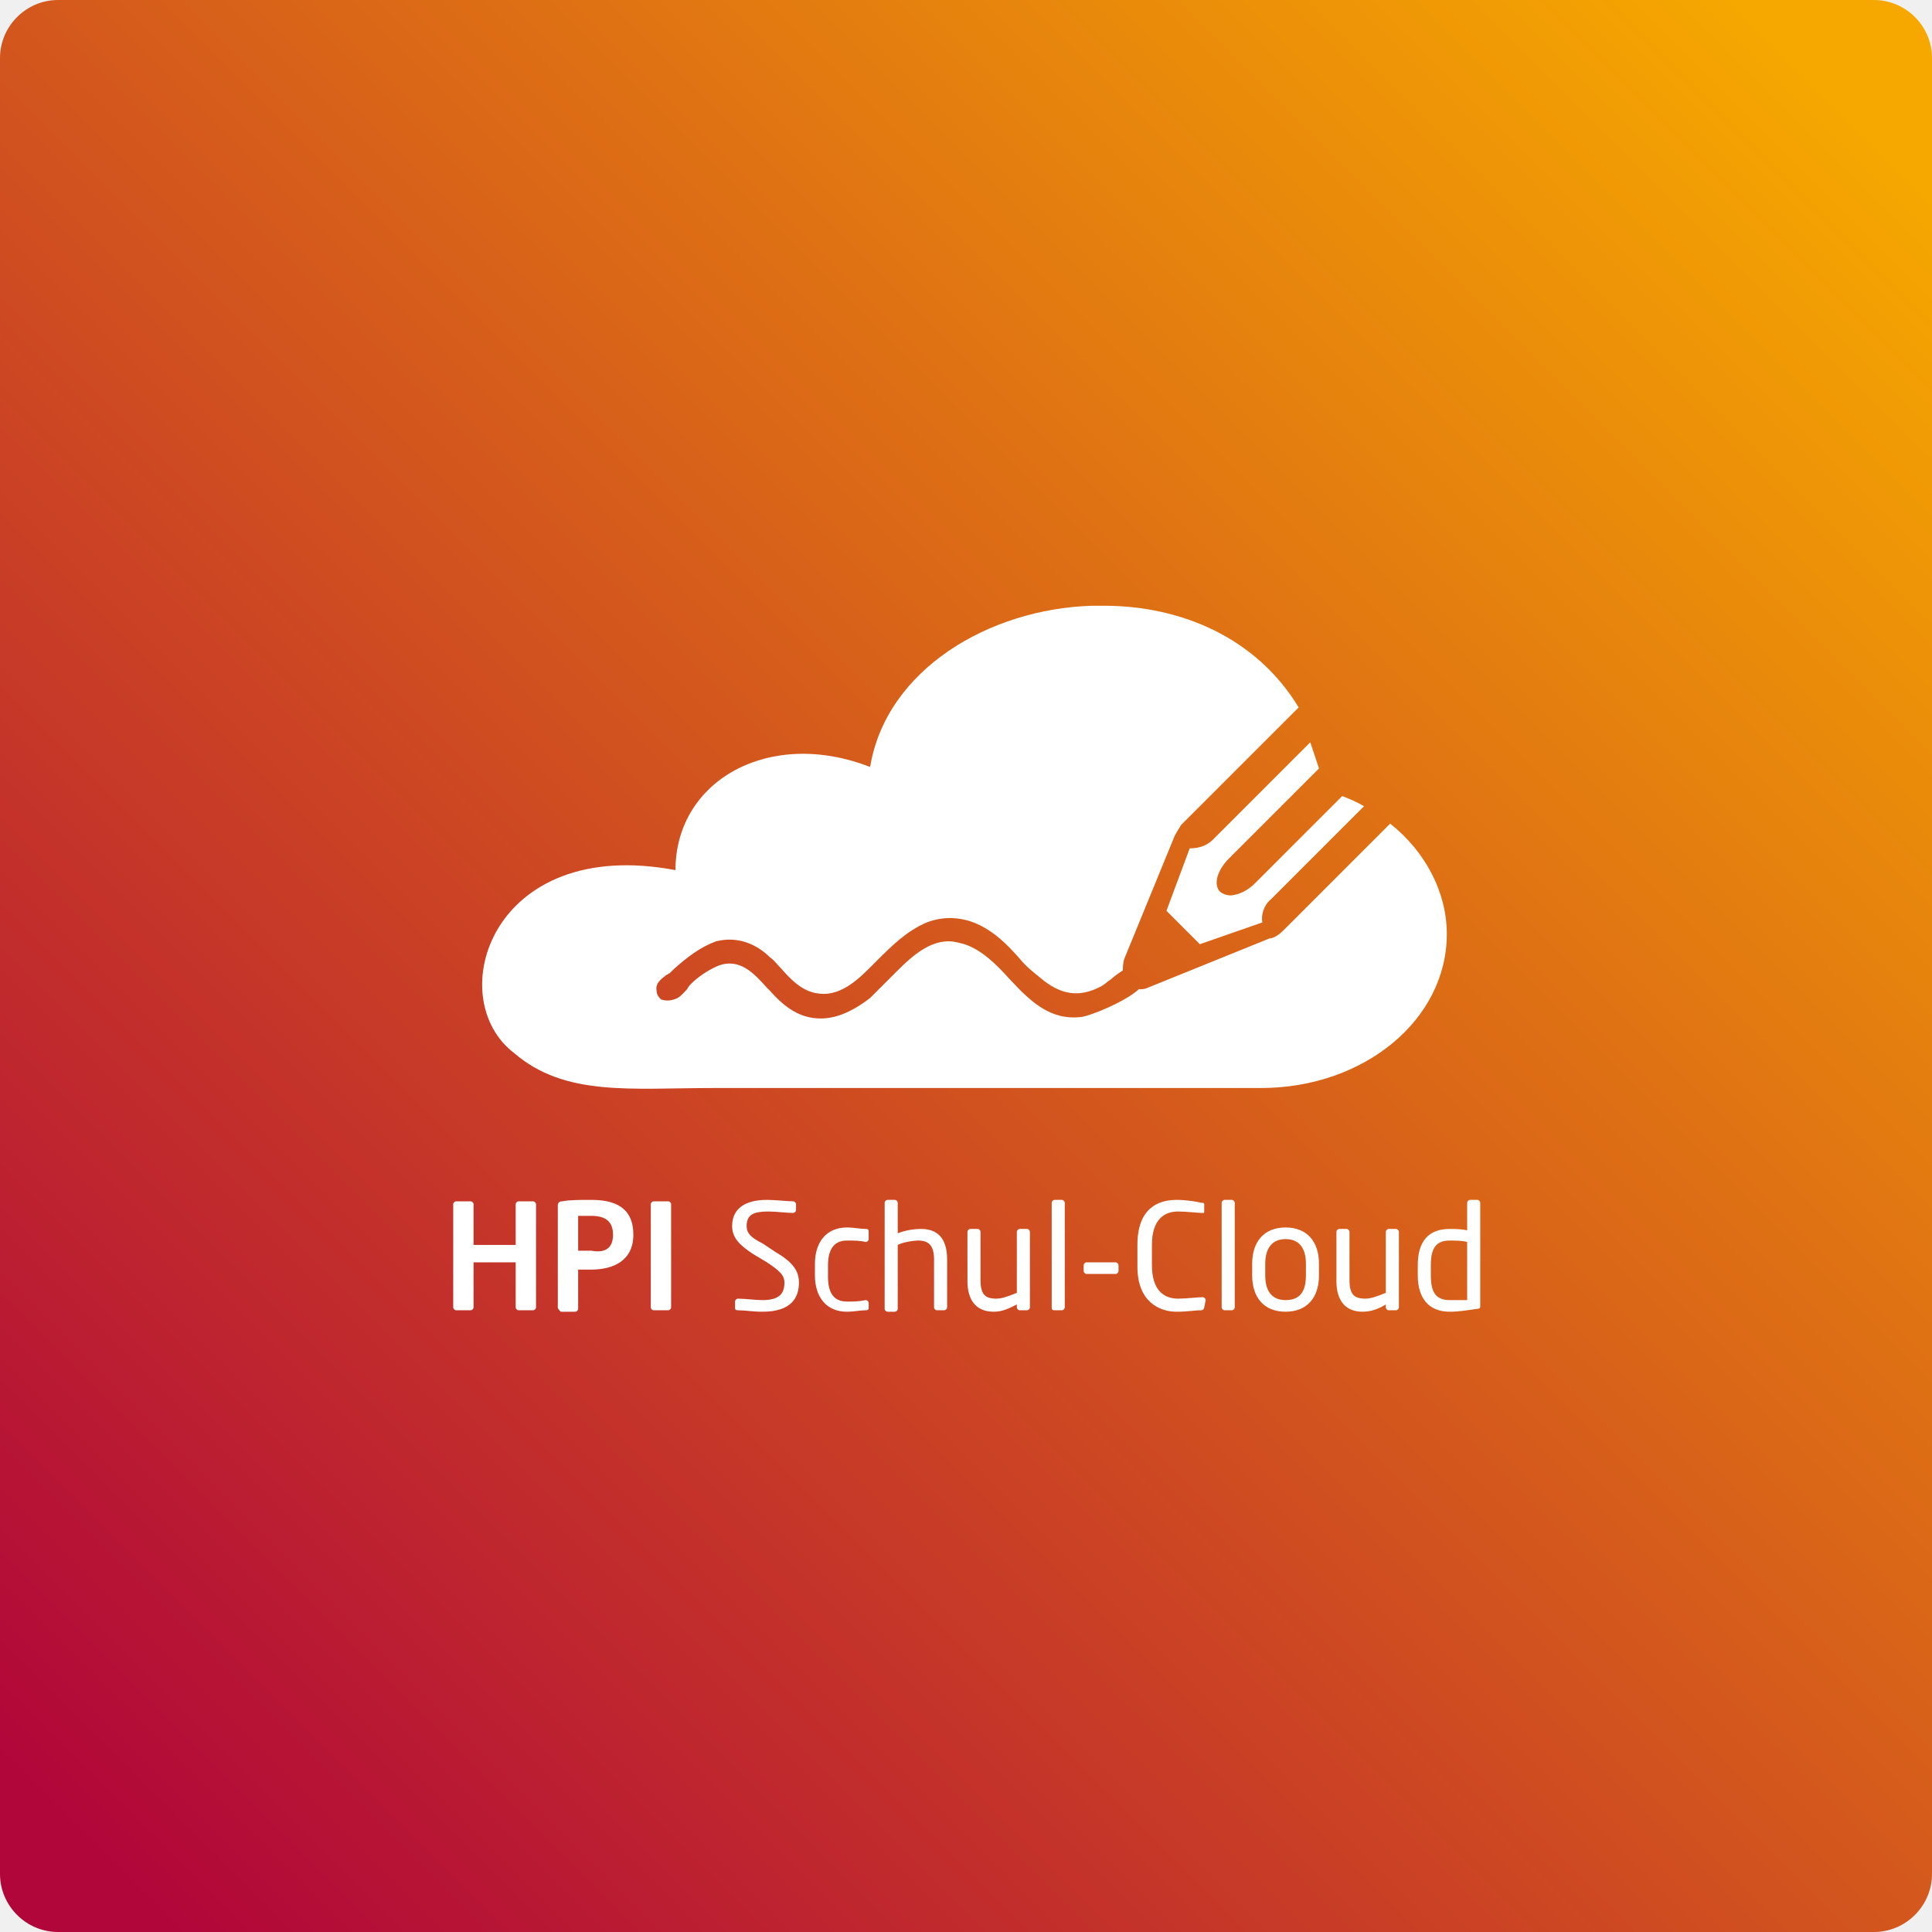
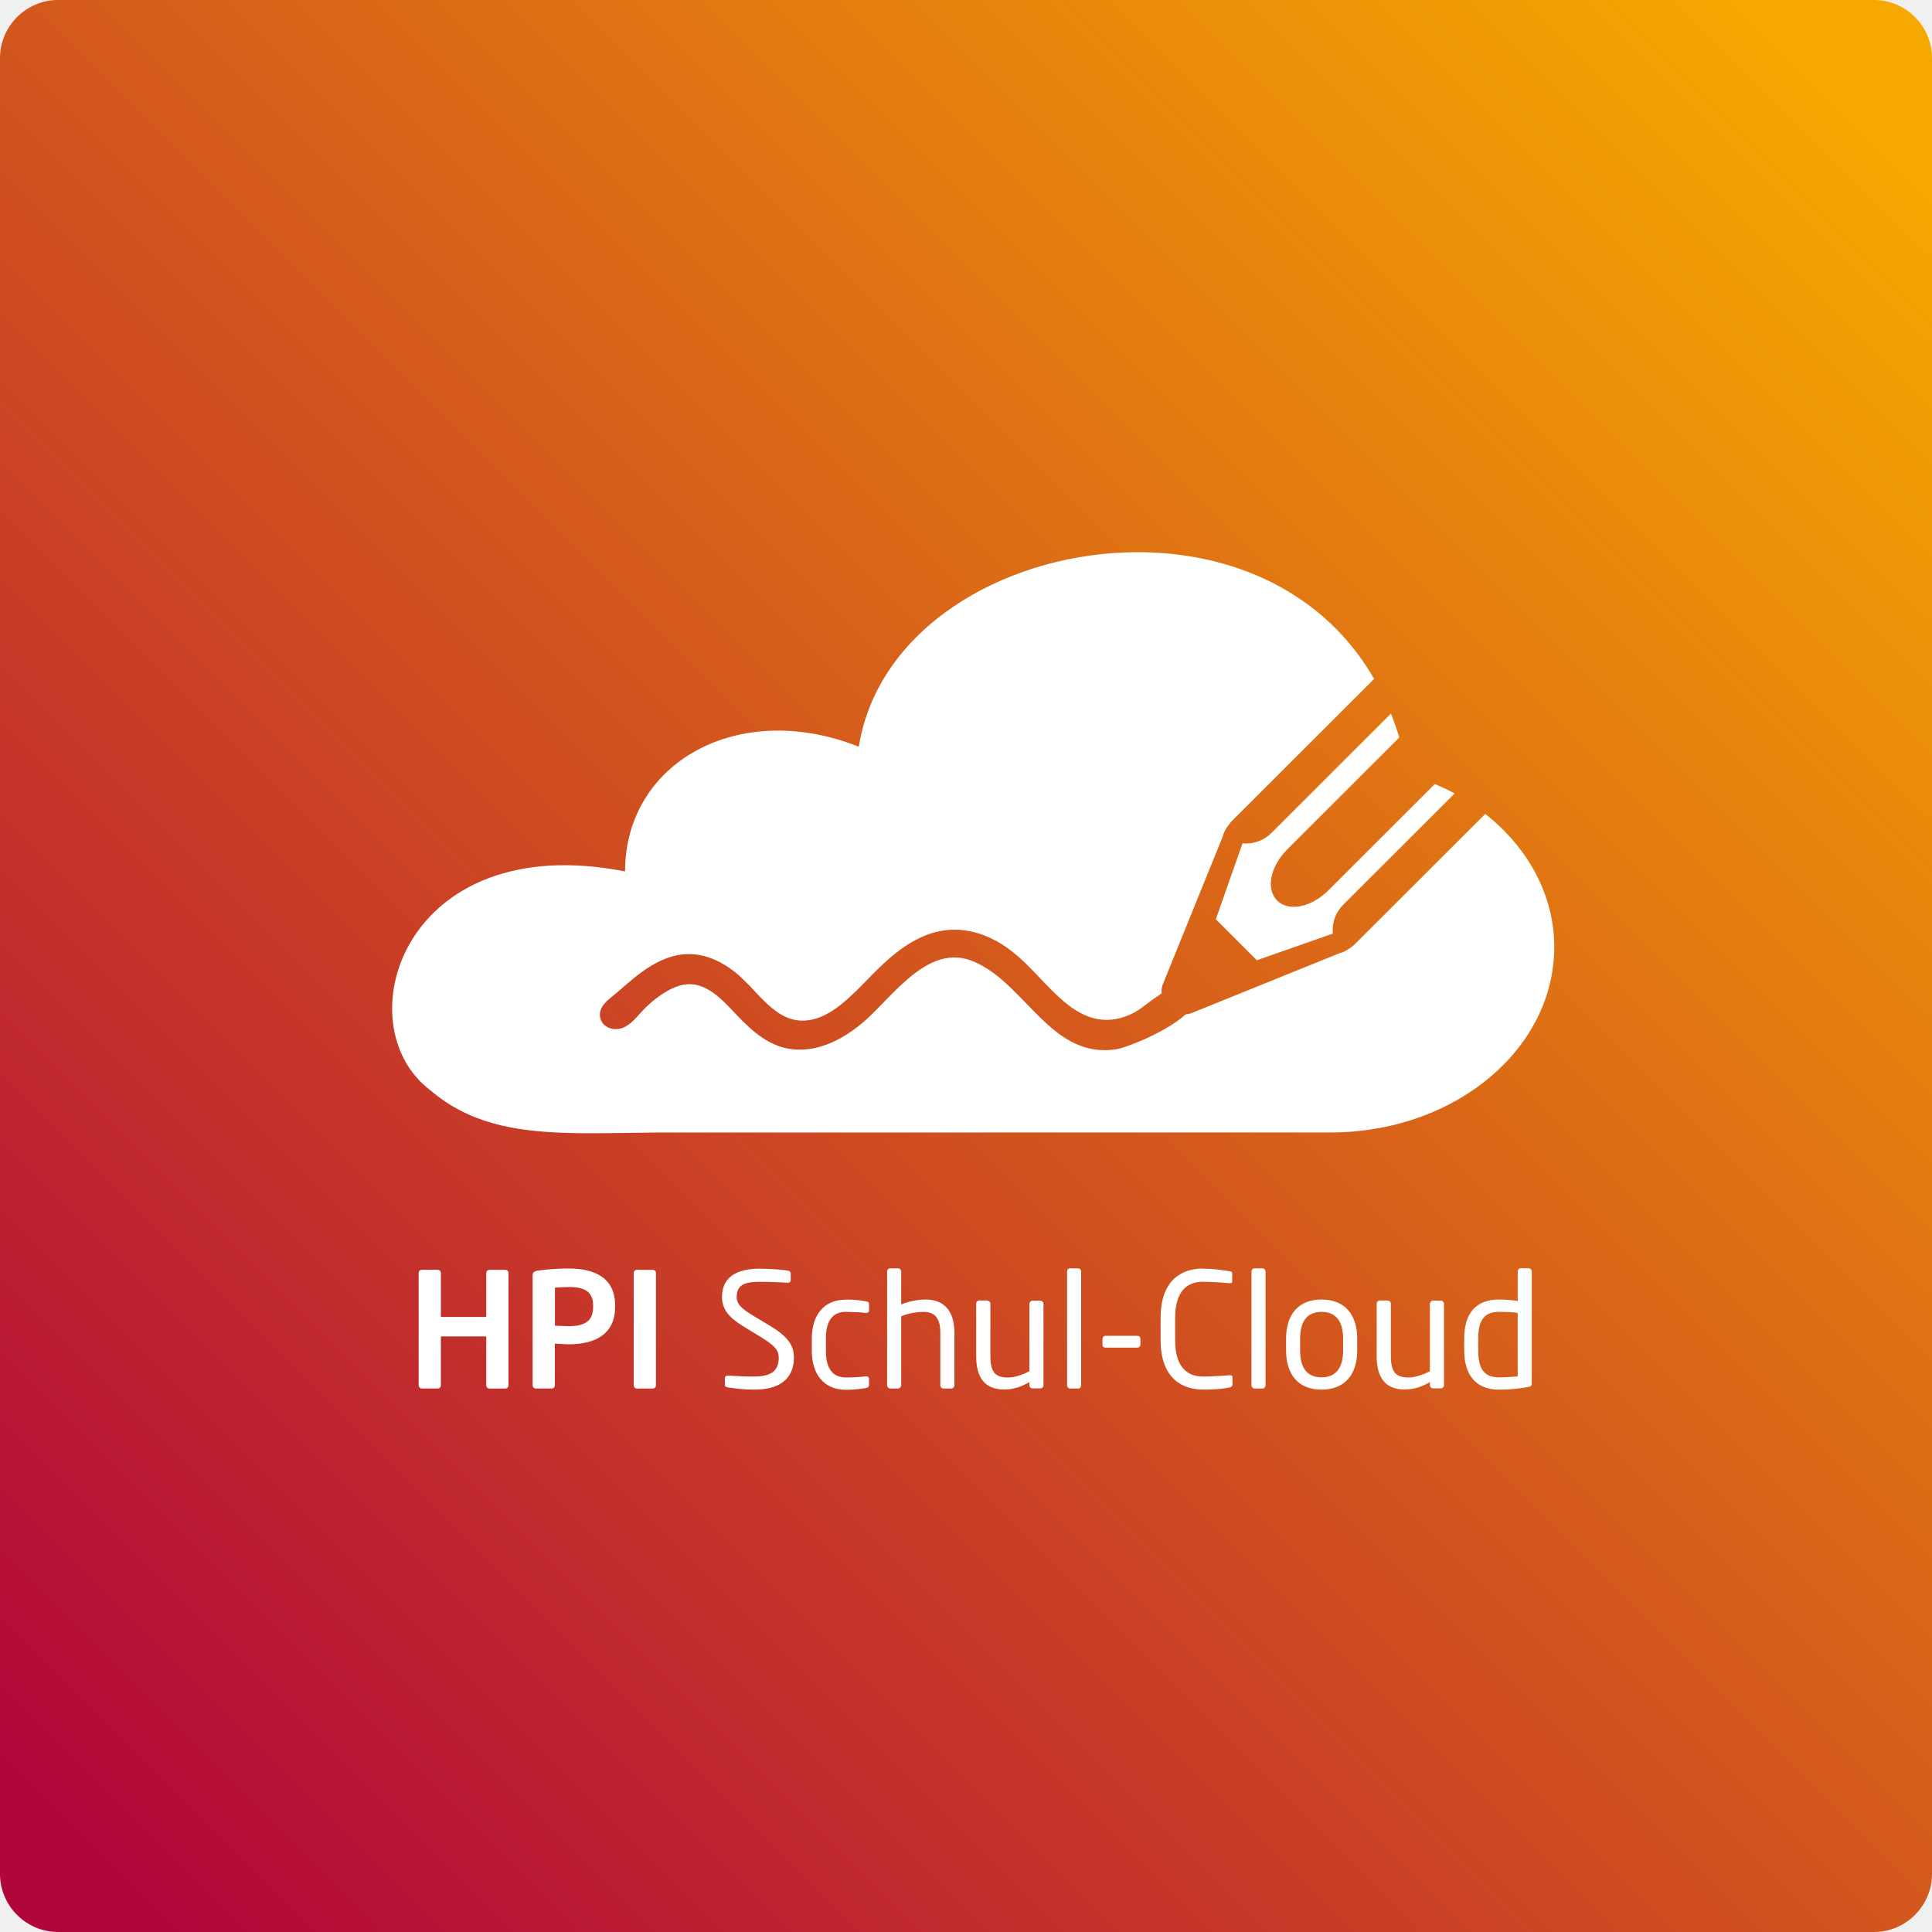
<svg xmlns="http://www.w3.org/2000/svg" version="1.1" id="Layer_1" x="0" y="0" viewBox="0 0 133 133" xml:space="preserve">
-   <style>.st2{fill:#fff}</style>
+   <style />
  <linearGradient id="BG_1_" gradientUnits="userSpaceOnUse" x1="-502.146" y1="3.552" x2="-501.245" y2="2.651" gradientTransform="matrix(133 0 0 133 66792 -346)">
    <stop offset="0" stop-color="#b1063a" />
    <stop offset="1" stop-color="#f6a800" />
  </linearGradient>
  <path id="BG" d="M4 0h125c2.2 0 4 1.8 4 4v125c0 2.2-1.8 4-4 4H4c-2.2 0-4-1.8-4-4V4c0-2.2 1.8-4 4-4z" fill-rule="evenodd" clip-rule="evenodd" fill="url(#BG_1_)" />
-   <path id="Fill-1" d="M75.7 41.7h-.5c-7.1.2-14.2 4.4-15.3 11.1-6.9-2.7-13.4.9-13.4 7.1-12.7-2.4-16.1 8.8-11.1 12.6 3.5 3 8 2.4 13.7 2.4h37.7c7.1 0 12.8-4.7 12.8-10.6 0-2.9-1.5-5.7-3.9-7.6l-7.4 7.4c-.2.2-.6.5-.9.5L79 68c-.2.1-.4.1-.6.1-1 .9-3.3 1.8-3.9 1.9-2.2.3-3.6-1.1-5-2.6-.9-1-1.9-2-3.1-2.4-.4-.1-.7-.2-1.1-.2-1.6 0-2.9 1.4-4.1 2.6l-1.3 1.3c-1.3 1-2.5 1.5-3.7 1.4-1.4-.1-2.4-1-3.2-1.9l-.2-.2c-.9-1-1.9-2.1-3.4-1.5-.7.3-1.4.8-1.8 1.2-.1.1-.2.2-.3.4-.3.3-.5.6-.9.7-.3.1-.6.1-.9 0-.1-.1-.3-.3-.3-.6-.1-.5.3-.8.7-1.1.1 0 .1-.1.2-.1l.3-.3c.9-.8 1.8-1.5 2.9-1.9 1.6-.4 2.9.3 3.7 1.1.3.2.5.5.8.8.7.8 1.5 1.6 2.6 1.7 1.6.2 2.9-1.2 3.8-2.1l.1-.1c1.1-1.1 2.1-2.1 3.5-2.7 1.3-.5 2.8-.4 4.2.5.8.5 1.5 1.2 2.2 2 .4.5.9.9 1.4 1.3 1.4 1.2 2.7 1.4 4.2.6.2-.1.4-.3.7-.5.2-.2.5-.4.8-.6 0-.2 0-.5.1-.8l3.4-8.3c.1-.3.4-.7.5-.9l8.1-8.1c-2.9-4.8-8.1-7-13.4-7h-.3zm7.8 16.1c-.5.5-1.1.6-1.6.6l-1.6 4.3 2.3 2.3 4.3-1.5c-.1-.5.1-1.2.6-1.6l6.4-6.4c-.5-.3-1-.5-1.5-.7l-6 6c-.4.4-.9.7-1.4.8-.4.1-.7 0-1-.2-.5-.5-.2-1.5.6-2.3l6.2-6.2-.6-1.8-6.7 6.7z" fill-rule="evenodd" clip-rule="evenodd" fill="#fff" />
-   <path id="HPI" class="st2" d="M36.9 90c0 .1-.1.2-.2.2h-1c-.1 0-.2-.1-.2-.2v-3.1h-2.9V90c0 .1-.1.2-.2.2h-1c-.1 0-.2-.1-.2-.2v-7.1c0-.1.1-.2.2-.2h1c.1 0 .2.1.2.2v2.8h2.9v-2.8c0-.1.1-.2.2-.2h1c.1 0 .2.1.2.2V90zm6.7-5c0 1.8-1.4 2.4-2.9 2.4h-.9v2.7c0 .1-.1.2-.2.2h-1c-.1-.1-.2-.2-.2-.3v-7c0-.2.1-.3.3-.3.5-.1 1.2-.1 2-.1 1.6 0 2.9.5 2.9 2.4zm-1.4 0c0-.9-.5-1.3-1.5-1.3h-.9v2.4h.9c1.1.2 1.5-.3 1.5-1.1zm4 5c0 .1-.1.2-.2.2h-1c-.1 0-.2-.1-.2-.2v-7.1c0-.1.1-.2.2-.2h1c.1 0 .2.1.2.2V90z" />
-   <path id="Schul-Cloud" class="st2" d="M55 88.3c0 1-.5 2-2.5 2-.7 0-1.2-.1-1.7-.1-.2 0-.2-.1-.2-.2v-.4c0-.1.1-.2.2-.2.5 0 1.2.1 1.7.1 1.2 0 1.5-.5 1.5-1.2 0-.5-.3-.8-1.2-1.4l-1-.6c-.9-.6-1.4-1.1-1.4-1.9 0-1.2.9-1.8 2.4-1.8.6 0 1.4.1 1.8.1.1 0 .2.1.2.2v.4c0 .1-.1.2-.2.2-.4 0-1.2-.1-1.7-.1-1 0-1.5.2-1.5 1 0 .5.3.8 1.1 1.2l.9.6c1.2.7 1.6 1.3 1.6 2.1zm4.8 1.7c0 .1 0 .2-.2.2-.4 0-.8.1-1.3.1-1.4 0-2.2-1-2.2-2.5V87c0-1.5.8-2.5 2.2-2.5.5 0 .9.1 1.3.1.2 0 .2.1.2.2v.5c0 .1-.1.2-.2.2-.4-.1-.8-.1-1.3-.1-.8 0-1.3.5-1.3 1.7v.8c0 1.1.4 1.7 1.3 1.7.5 0 .8 0 1.3-.1.1 0 .2.1.2.2v.3zm5.4 0c0 .1-.1.2-.2.2h-.5c-.1 0-.2-.1-.2-.2v-3.3c0-1-.4-1.3-1.1-1.3-.3 0-1 .1-1.4.3v4.4c0 .1-.1.2-.2.2h-.5c-.1 0-.2-.1-.2-.2v-7.3c0-.1.1-.2.2-.2h.5c.1 0 .2.1.2.2v2.1c.5-.2 1.1-.3 1.6-.3 1.1 0 1.8.6 1.8 2.1V90zm5.7 0c0 .1-.1.2-.2.2h-.5c-.1 0-.2-.1-.2-.2v-.2c-.6.3-1 .5-1.6.5-1.2 0-1.8-.8-1.8-2.1v-3.4c0-.1.1-.2.2-.2h.5c.1 0 .2.1.2.2v3.3c0 1 .3 1.3 1.1 1.3.4 0 .9-.2 1.4-.4v-4.2c0-.1.1-.2.2-.2h.5c.1 0 .2.1.2.2V90zm2.4 0c0 .1-.1.2-.2.2h-.5c-.2 0-.2-.1-.2-.2v-7.2c0-.1.1-.2.2-.2h.5c.1 0 .2.1.2.2V90zm3.7-2.5c0 .1-.1.2-.2.2h-2c-.1 0-.2-.1-.2-.2v-.4c0-.1.1-.2.2-.2h2c.1 0 .2.1.2.2v.4zm5.9 2.5c0 .1-.1.2-.2.2-.5 0-.9.1-1.7.1-1.2 0-2.7-.7-2.7-3.1v-1.5c0-2.5 1.4-3.1 2.7-3.1.6 0 1.3.1 1.7.2.1 0 .2 0 .2.1v.5c0 .1 0 .1-.1.1-.4 0-1.1-.1-1.7-.1-1 0-1.8.6-1.8 2.3v1.4c0 1.7.8 2.3 1.8 2.3.6 0 1.3-.1 1.7-.1.1 0 .2.1.2.2l-.1.5zm2.1 0c0 .1-.1.2-.2.2h-.5c-.1 0-.2-.1-.2-.2v-7.2c0-.1.1-.2.2-.2h.5c.1 0 .2.1.2.2V90zm5.8-2.2c0 1.5-.8 2.5-2.3 2.5s-2.3-1-2.3-2.5V87c0-1.5.8-2.5 2.3-2.5s2.3 1 2.3 2.5v.8zm-.9 0V87c0-1-.4-1.7-1.4-1.7-.9 0-1.4.6-1.4 1.7v.8c0 1 .4 1.7 1.4 1.7s1.4-.6 1.4-1.7zm6.4 2.2c0 .1-.1.2-.2.2h-.5c-.1 0-.2-.1-.2-.2v-.2c-.5.3-1 .5-1.6.5-1.2 0-1.8-.8-1.8-2.1v-3.4c0-.1.1-.2.2-.2h.5c.1 0 .2.1.2.2v3.3c0 1 .3 1.3 1.1 1.3.4 0 .9-.2 1.4-.4v-4.2c0-.1.1-.2.2-.2h.5c.1 0 .2.1.2.2V90zm5.6-.1c0 .1 0 .2-.2.2-.7.1-1.3.2-1.9.2-1.5 0-2.2-1-2.2-2.5v-.7c0-1.6.7-2.5 2.2-2.5.3 0 .8 0 1.2.1v-1.9c0-.1.1-.2.2-.2h.5c.1 0 .2.1.2.2v7.1zm-.9-.4v-4c-.3-.1-.9-.1-1.2-.1-1 0-1.3.6-1.3 1.7v.7c0 1.1.3 1.7 1.3 1.7h1.2z" />
+   <path fill="#fff" d="M95.53 89.536a.22.22 0 01.22.22v3.62c0 1.11.374 1.452 1.2 1.452.462 0 .98-.176 1.485-.43v-4.642c0-.1.1-.22.22-.22h.54c.1 0 .21.1.21.22v5.6c0 .12-.088.22-.21.22h-.55c-.12 0-.21-.1-.21-.22v-.21c-.605.34-1.1.506-1.75.506-1.32 0-1.914-.825-1.914-2.288v-3.62a.22.22 0 01.22-.22h.528zm9.72-2.222c.1 0 .198.088.198.21v7.7c0 .143-.033.22-.23.253-.682.132-1.353.187-2.024.187-1.64 0-2.398-1.067-2.398-2.717v-.792c0-1.727.792-2.695 2.398-2.695.34 0 .858.033 1.287.1v-2.046c0-.1.088-.21.21-.21h.56zM90.977 89.46c1.617 0 2.453 1.067 2.453 2.684v.836c0 1.617-.836 2.684-2.453 2.684s-2.442-1.067-2.442-2.684v-.836c0-1.617.825-2.684 2.442-2.684zm-38.644-2.123l.455.01.237.01.466.03.42.04.335.043c.1.022.187.077.187.187v.473c0 .1-.077.176-.187.176l-.497-.028-.557-.023-.58-.014-.28-.002c-1.133 0-1.617.242-1.617 1.045 0 .517.363.825 1.2 1.33l1.012.605c1.276.76 1.727 1.364 1.727 2.244 0 1.056-.55 2.2-2.717 2.2-.578 0-1.044-.043-1.445-.097l-.38-.057c-.187-.033-.21-.077-.21-.198v-.44c0-.12.088-.176.187-.176h.033l.907.05.633.015h.275c1.32 0 1.672-.528 1.672-1.298 0-.447-.21-.734-.826-1.156l-.314-.206-.18-.112-1.067-.65c-1.012-.616-1.518-1.177-1.518-2.057 0-1.33.957-1.947 2.63-1.947zm30.468 0c.495 0 .98.05 1.39.107l.457.07c.1.01.176.044.176.143v.56c0 .066-.022.12-.132.12h-.033l-.513-.04-.432-.028-.458-.022-.445-.01c-1.078 0-1.914.627-1.914 2.497v1.53c0 1.848.836 2.497 1.914 2.497l.436-.007.448-.02.614-.038.317-.024h.044a.15.15 0 01.176.176v.45c0 .132-.1.198-.22.22l-.23.04-.24.035-.265.028-.304.02-.358.013-.428.004c-1.353 0-2.904-.726-2.904-3.4v-1.53c0-2.695 1.55-3.4 2.904-3.4zm-24.57 2.123c.506 0 1.012.055 1.375.12.176.033.22.088.22.242v.396c0 .1-.088.165-.187.165h-.044l-.45-.044-.915-.033c-.88 0-1.375.583-1.375 1.826V93c0 1.232.484 1.826 1.375 1.826.54 0 .88-.022 1.364-.077h.044c.1 0 .187.055.187.165v.396c0 .143-.044.21-.22.242a7.98 7.98 0 01-1.375.121c-1.496 0-2.343-1.056-2.343-2.673v-.858c0-1.617.836-2.673 2.343-2.673zm9.728.077a.22.22 0 01.22.22v3.62c0 1.11.374 1.452 1.2 1.452.462 0 .98-.176 1.485-.43v-4.642c0-.1.1-.22.22-.22h.54c.1 0 .21.1.21.22v5.6c0 .12-.088.22-.21.22h-.55c-.12 0-.21-.1-.21-.22v-.21c-.605.34-1.1.506-1.75.506-1.32 0-1.914-.825-1.914-2.288v-3.62a.22.22 0 01.22-.22h.528zm-6.13-2.222c.12 0 .21.1.21.22V89.8c.528-.23 1.2-.34 1.683-.34 1.166 0 1.98.67 1.98 2.288v3.62a.22.22 0 01-.22.22h-.528a.22.22 0 01-.22-.22v-3.62c0-1.1-.462-1.44-1.177-1.44-.34 0-1.034.088-1.518.308v4.752c0 .1-.1.22-.22.22h-.54c-.1 0-.21-.1-.21-.22v-7.832c0-.12.088-.22.21-.22h.55zm12.4 0c.1 0 .198.088.198.21v7.843c0 .1-.077.22-.198.22h-.572c-.1 0-.198-.1-.198-.22v-7.843c0-.1.077-.21.198-.21h.572zm12.693 0c.1 0 .198.088.198.21v7.843c0 .1-.077.22-.198.22h-.572c-.1 0-.198-.1-.198-.22v-7.843c0-.1.077-.21.198-.21h.572zm-41.986.1c.12 0 .22.088.22.21v7.744a.22.22 0 01-.22.22h-1.09a.22.22 0 01-.22-.22v-7.744c0-.12.1-.21.22-.21h1.09zm-5.76-.088c1.694 0 3.168.594 3.168 2.54v.1c0 1.947-1.474 2.574-3.168 2.574l-.187-.004-.42-.02-.372-.02v2.87c0 .12-.088.22-.21.22h-1.1a.22.22 0 01-.22-.22v-7.568c0-.22.132-.297.352-.33a15.023 15.023 0 012.156-.143zm-9.045.088c.12 0 .22.088.22.21v3.036h3.124v-3.036c0-.12.1-.21.22-.21h1.09c.12 0 .22.088.22.21v7.744a.22.22 0 01-.22.22h-1.09a.22.22 0 01-.22-.22V92h-3.124v3.366a.22.22 0 01-.22.22h-1.09a.22.22 0 01-.22-.22v-7.744c0-.12.1-.21.22-.21h1.09zm73.06 2.893c-1.078 0-1.43.67-1.43 1.848v.792c0 1.2.34 1.87 1.43 1.87.374 0 .913-.033 1.287-.066v-4.367c-.363-.066-.935-.077-1.287-.077zm-12.216 0c-1.023 0-1.474.704-1.474 1.837v.836c0 1.122.44 1.837 1.474 1.837 1.023 0 1.485-.704 1.485-1.837v-.836c0-1.122-.45-1.837-1.485-1.837zm-12.68 1.65c.12 0 .21.077.21.198v.43c0 .1-.088.187-.21.187h-2.19c-.12 0-.21-.066-.21-.187v-.43c0-.1.088-.198.21-.198h2.19zM39.18 88.6l-.26.005-.478.02-.24.018v2.618l.57.023.408.01c1.188 0 1.65-.44 1.65-1.32v-.1c0-.924-.55-1.276-1.65-1.276zm55.214-42.205l.202.342-9.78 9.77c-.188.188-.488.6-.602.938l-.033.122-4.073 10.05a1.48 1.48 0 00-.145.773l-.623.428-.753.564-.453.297c-1.817.97-3.39.55-4.913-.75a15.42 15.42 0 01-.984-.928l-.625-.65c-.828-.872-1.653-1.742-2.695-2.38-1.592-.973-3.38-1.295-5.145-.6-1.438.566-2.517 1.515-3.566 2.563l-1.233 1.255-.32.3c-1.034.982-2.3 1.92-3.734 1.752-1.052-.125-1.883-.873-2.648-1.67l-.69-.735-.68-.663c-1.298-1.13-2.888-1.826-4.618-1.336-1.03.293-1.892.884-2.704 1.546l-.482.404-.713.615-.406.334c-.38.32-.736.697-.673 1.224.093.794.976 1.06 1.625.77.352-.158.626-.412.88-.686l.454-.5.156-.16c.6-.584 1.36-1.166 2.15-1.463 1.345-.505 2.386.195 3.295 1.073l.256.255.615.644c1.095 1.148 2.3 2.232 3.97 2.353 1.706.124 3.266-.69 4.552-1.735l.144-.12.292-.26.296-.28.3-.297 1.087-1.112.323-.32.163-.16.33-.3c1.394-1.27 2.95-2.222 4.758-1.5 1.043.416 1.93 1.154 2.774 1.978l.387.386 1.148 1.178.193.192.39.376c1.373 1.3 2.878 2.278 4.985 1.963a2.92 2.92 0 00.366-.087l.33-.106.386-.14.21-.08.444-.184c1.068-.46 2.326-1.128 3.05-1.804.137-.013.276-.04.414-.09l.14-.06 10.06-4.07c.316-.06.742-.347.98-.56l.08-.075 8.96-8.948c2.974 2.343 4.747 5.633 4.747 9.15 0 6.993-6.713 12.626-15.053 12.775l-.34.003-46.385.004-3.05.04-1.243.01-.807-.002-.397-.005-.782-.018c-3.613-.115-6.69-.69-9.3-2.925-5.997-4.492-1.9-18.07 13.392-15.074 0-7.487 7.795-11.88 16.09-8.585 1.3-8.086 9.794-13.078 18.4-13.377 6.543-.228 13.187 2.28 16.875 8.37zm1.356 2.72c.14.353.27.718.4 1.09l.176.565-7.7 7.693c-1.202 1.2-1.485 2.753-.707 3.53.745.744 2.204.516 3.38-.56l.152-.145 7.324-7.316c.313.133.62.272.92.42l.444.23-7.68 7.67a2.471 2.471 0 00-.718 1.815l.012.162-5.23 1.835-2.824-2.82 1.836-5.226a2.48 2.48 0 001.834-.571l.146-.134 8.247-8.238z" />
</svg>
